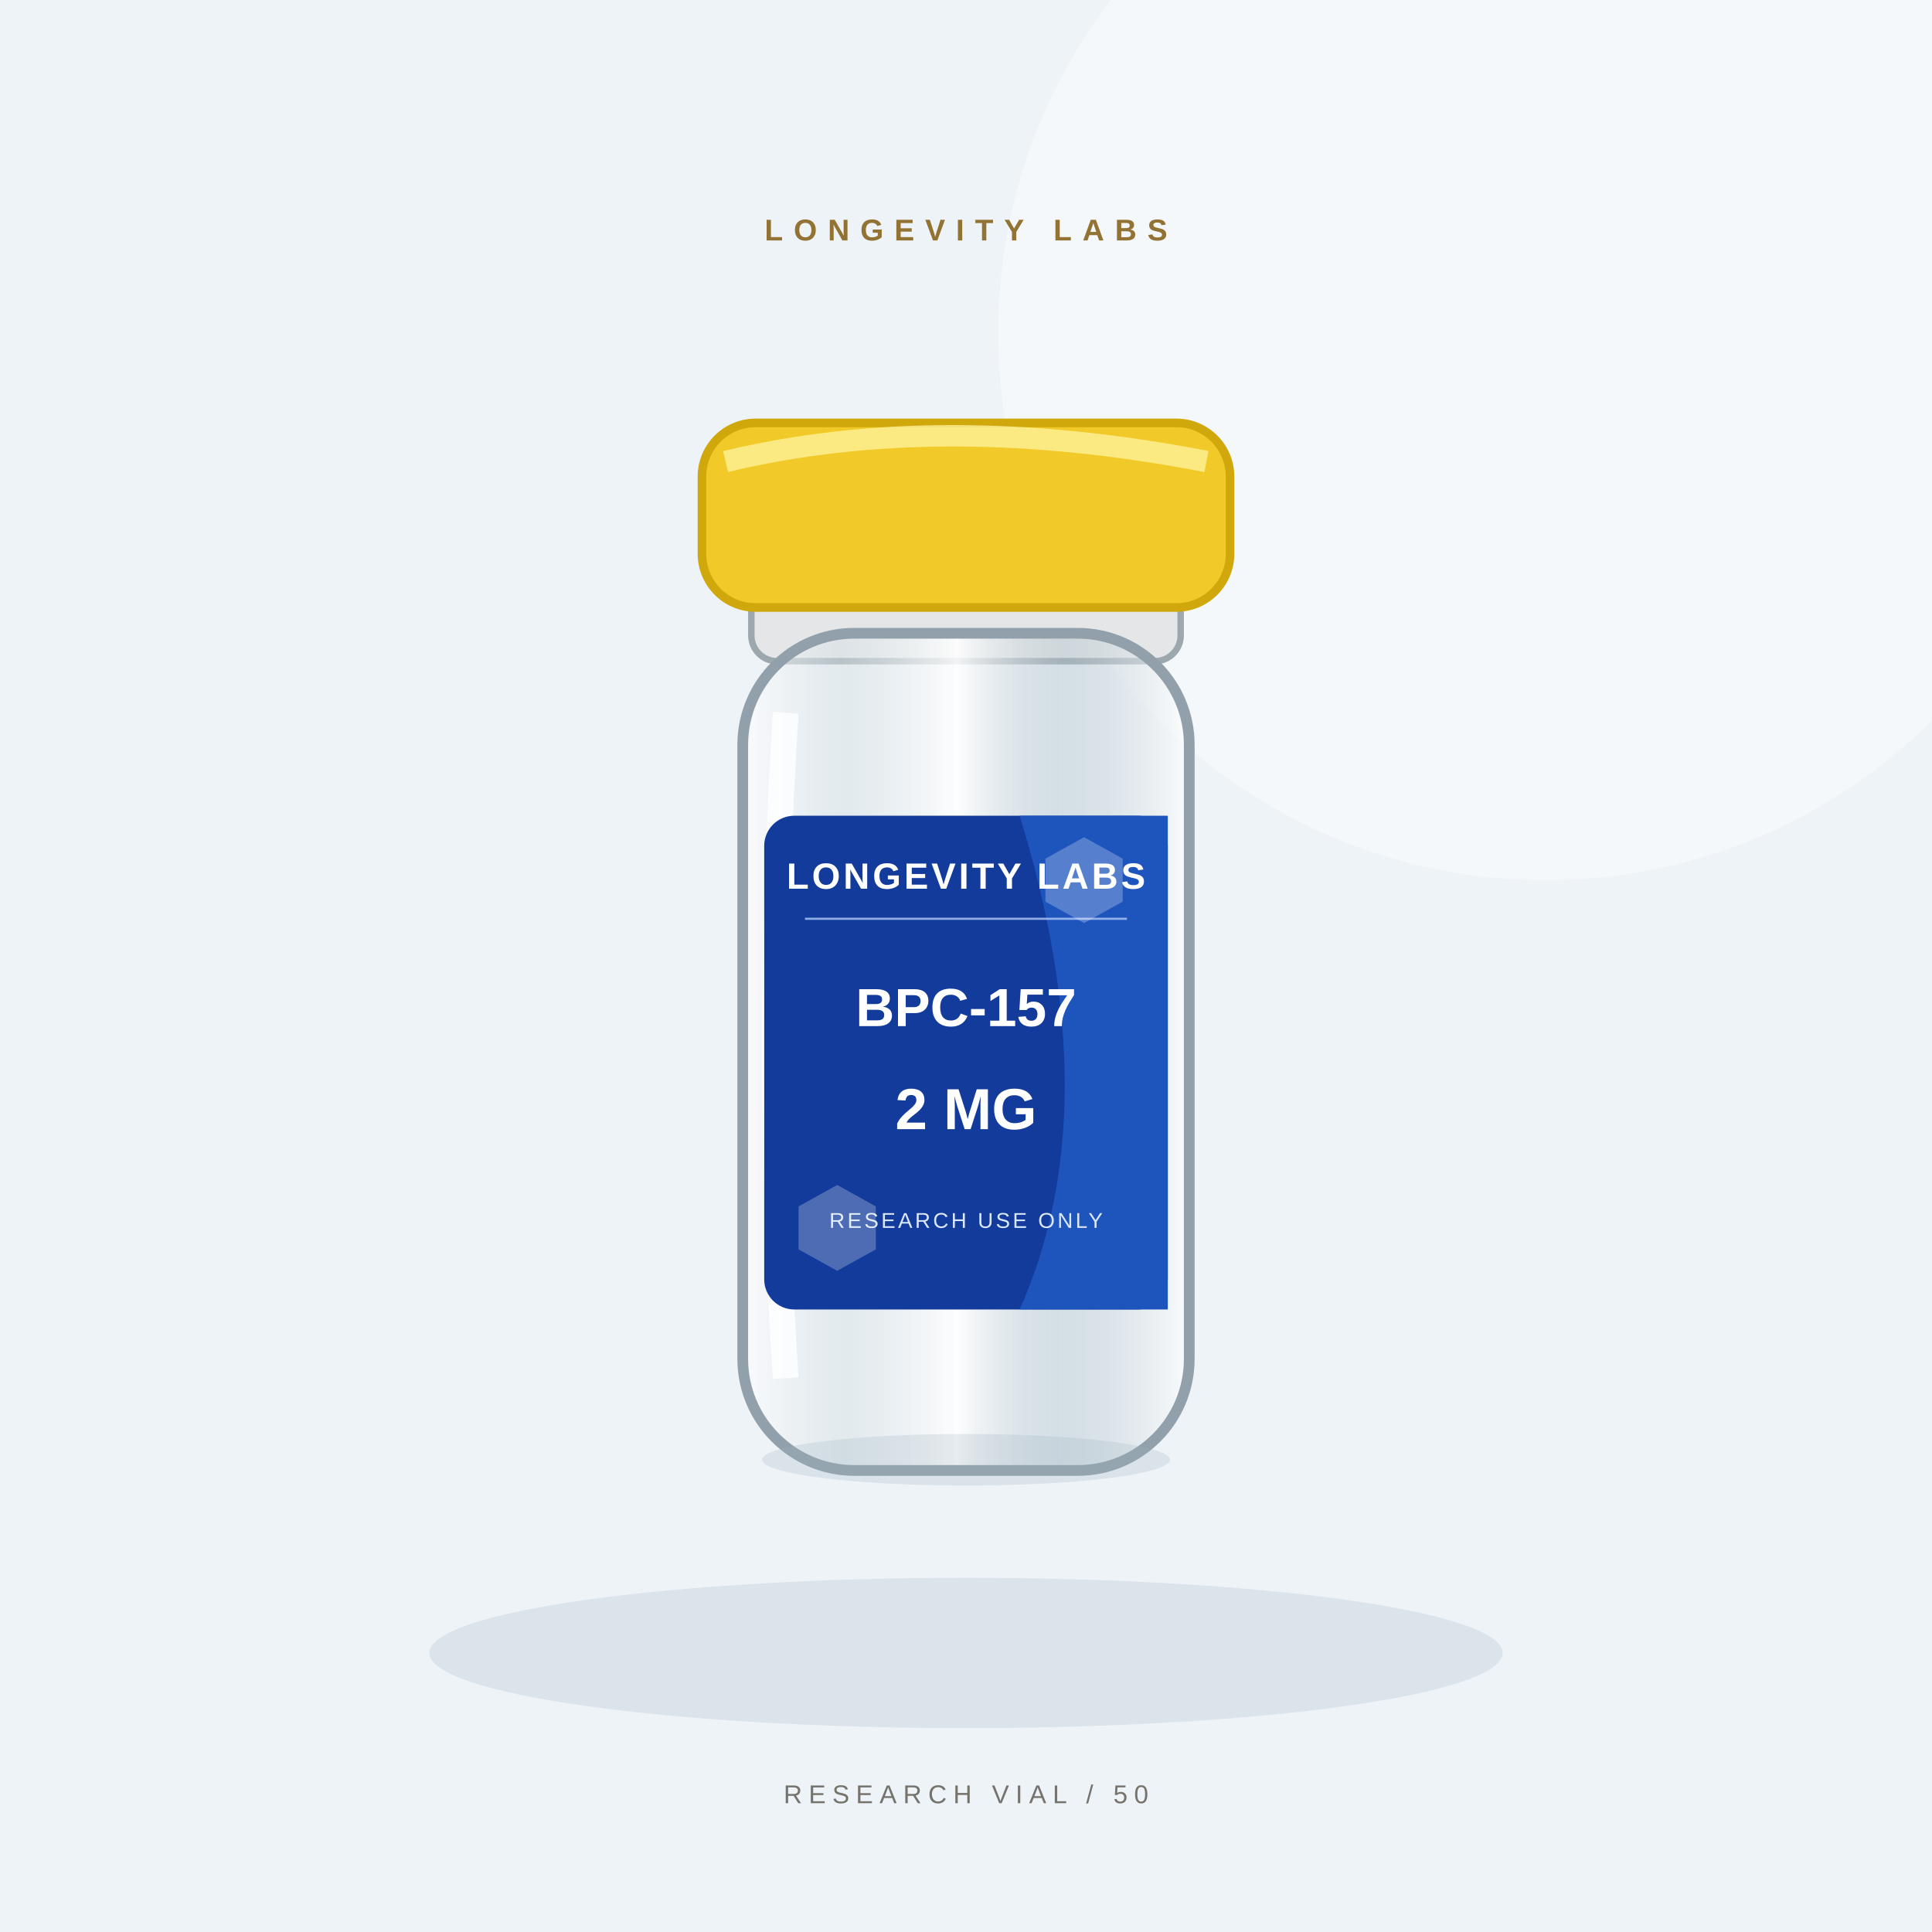
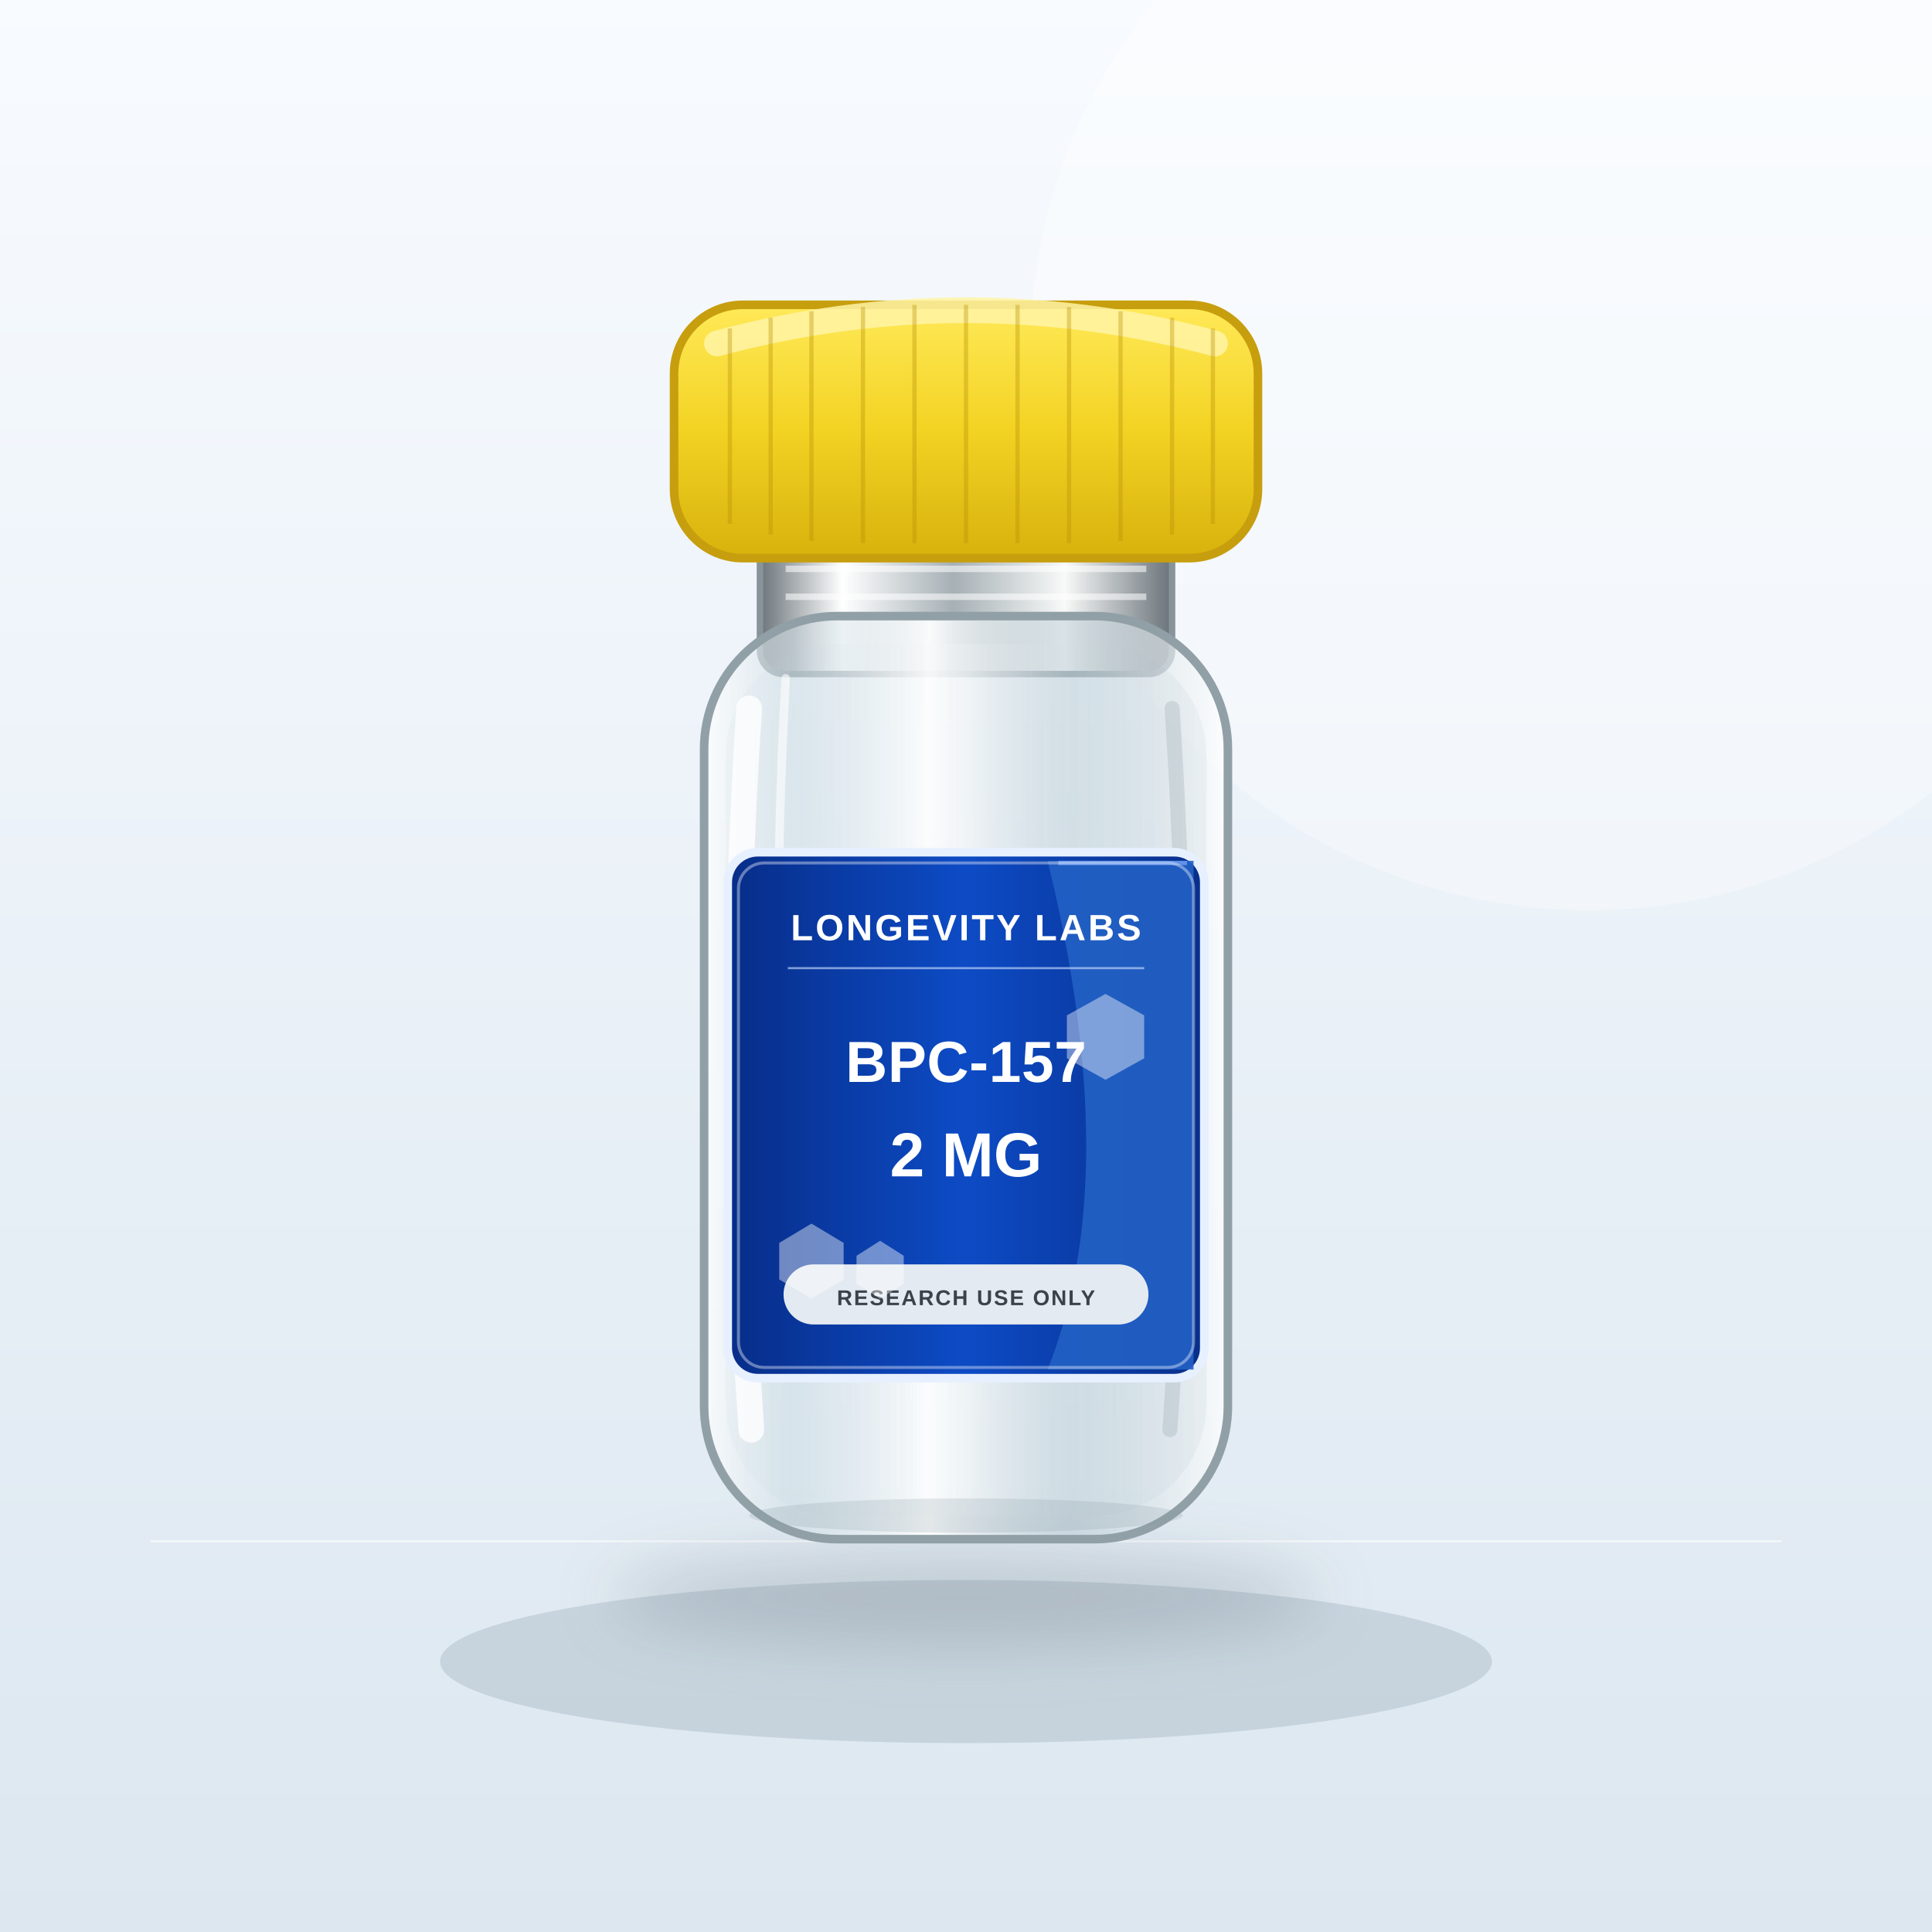
<svg xmlns="http://www.w3.org/2000/svg" width="900" height="900" viewBox="0 0 900 900" role="img" aria-labelledby="title desc">
  <defs>
+     <linearGradient id="vialBg" x2="0" y2="1">
+       <stop stop-color="#f8fbff" />
+       <stop offset="1" stop-color="#dce7f0" />
+     </linearGradient>
+     <linearGradient id="silver" x2="1">
+       <stop stop-color="#6c757b" />
+       <stop offset=".2" stop-color="#fff" />
+       <stop offset=".47" stop-color="#a6b0b5" />
+       <stop offset=".74" stop-color="#f8f9f8" />
+       <stop offset="1" stop-color="#69737a" />
+     </linearGradient>
+     <linearGradient id="yellowCap" x2="0" y2="1">
+       <stop stop-color="#ffe958" />
+       <stop offset=".48" stop-color="#f3d324" />
+       <stop offset="1" stop-color="#d7b20c" />
+     </linearGradient>
+     <linearGradient id="vialGlass" x2="1">
+       <stop stop-color="#fff" stop-opacity=".78" />
+       <stop offset=".17" stop-color="#cedde4" stop-opacity=".5" />
+       <stop offset=".43" stop-color="#fff" stop-opacity=".92" />
+       <stop offset=".7" stop-color="#b8cbd4" stop-opacity=".48" />
+       <stop offset="1" stop-color="#fff" stop-opacity=".8" />
+     </linearGradient>
+     <linearGradient id="innerGlass" x2="1">
+       <stop stop-color="#a8c1ca" stop-opacity=".2" />
+       <stop offset=".5" stop-color="#fff" stop-opacity=".5" />
+       <stop offset="1" stop-color="#91a9b2" stop-opacity=".28" />
+     </linearGradient>
+     <linearGradient id="labelBlue" x2="1">
+       <stop stop-color="#072d88" />
+       <stop offset=".5" stop-color="#0d4bc5" />
+       <stop offset="1" stop-color="#082e8a" />
+     </linearGradient>
    <linearGradient id="clearGlass" x2="1">
      <stop stop-color="#fff" stop-opacity=".72" />
      <stop offset=".22" stop-color="#d5e0e4" stop-opacity=".48" />
      <stop offset=".48" stop-color="#fff" stop-opacity=".86" />
      <stop offset=".72" stop-color="#aec0c9" stop-opacity=".4" />
      <stop offset="1" stop-color="#fff" stop-opacity=".72" />
    </linearGradient>
    <linearGradient id="goldMetal" x2="1">
      <stop stop-color="#8a713d" />
      <stop offset=".25" stop-color="#f2d879" />
      <stop offset=".53" stop-color="#b18d2e" />
      <stop offset=".8" stop-color="#f5da77" />
      <stop offset="1" stop-color="#96782b" />
    </linearGradient>
    <linearGradient id="darkGlass" x2="1">
      <stop stop-color="#080b0c" />
      <stop offset=".26" stop-color="#25292a" />
      <stop offset=".5" stop-color="#090b0b" />
      <stop offset=".76" stop-color="#242727" />
      <stop offset="1" stop-color="#080a0a" />
    </linearGradient>
+     <filter id="softShadow" x="-50%" y="-100%" width="200%" height="300%">
+       <feGaussianBlur stdDeviation="14" />
+     </filter>
  </defs>
-   <rect width="900" height="900" fill="#eef3f8" />
-   <ellipse cx="450" cy="770" rx="250" ry="35" fill="#a8b9ca" opacity=".28" />
-   <circle cx="720" cy="155" r="255" fill="#fff" opacity=".38" />
+   <rect width="900" height="900" fill="url(#vialBg)" />
+   <ellipse cx="450" cy="774" rx="245" ry="38" fill="#6d8290" opacity=".22" />
+   <circle cx="740" cy="164" r="260" fill="#fff" opacity=".34" />
+   <path d="M70 718h760" stroke="#fff" stroke-opacity=".58" />
  <g>
    <g>
-       <rect x="350" y="246" width="200" height="62" rx="12" fill="#e4e6e8" stroke="#9ca7ae" stroke-width="3" />
-       <rect x="327" y="197" width="246" height="86" rx="25" fill="#f1c928" stroke="#d1a80b" stroke-width="4" />
-       <path d="M338 215q100-24 224 0" fill="none" stroke="#fff6a4" stroke-width="10" opacity=".72" />
-       <rect x="346" y="295" width="208" height="390" rx="52" fill="url(#clearGlass)" stroke="#91a0aa" stroke-width="5" />
-       <path d="M366 332q-10 160 0 310" fill="none" stroke="#fff" stroke-width="12" opacity=".8" />
-       <ellipse cx="450" cy="680" rx="95" ry="12" fill="#9eb4c0" opacity=".25" />
-       <rect x="356" y="380" width="188" height="230" rx="14" fill="#123b9b" />
-       <path d="M475 380h69v230h-69q42-94 0-230" fill="#1e55bd" />
-       <text x="450" y="414" text-anchor="middle" fill="#fff" font-family="Arial,sans-serif" font-size="17" font-weight="700" letter-spacing="1.4">LONGEVITY LABS</text>
-       <path d="M375 428h150" stroke="#b7d2ff" opacity=".75" />
-       <text x="450" y="478" text-anchor="middle" fill="#fff" font-family="Arial,sans-serif" font-size="25" font-weight="800">BPC-157</text>
-       <text x="450" y="526" text-anchor="middle" fill="#fff" font-family="Arial,sans-serif" font-size="27" font-weight="800">2 MG</text>
-       <text x="450" y="572" text-anchor="middle" fill="#dbe8ff" font-family="Arial,sans-serif" font-size="10" letter-spacing="1.2">RESEARCH USE ONLY</text>
-       <g fill="#fff" opacity=".25">
-         <path d="m505 390 18 10v20l-18 10-18-10v-20z" />
-         <path d="m390 552 18 10v20l-18 10-18-10v-20z" />
+       <ellipse cx="450" cy="744" rx="166" ry="22" fill="#52616a" opacity=".22" filter="url(#softShadow)" />
+       <rect x="354" y="239" width="192" height="75" rx="11" fill="url(#silver)" stroke="#88949a" stroke-width="3" />
+       <path d="M366 252h168M366 265h168M366 278h168" stroke="#fff" stroke-opacity=".55" stroke-width="3" />
+       <rect x="314" y="142" width="272" height="118" rx="32" fill="url(#yellowCap)" stroke="#c79e0d" stroke-width="4" />
+       <path d="M334 160Q450 129 566 160" fill="none" stroke="#fff4a6" stroke-width="12" stroke-linecap="round" opacity=".84" />
+       <g stroke="#b88f08" stroke-opacity=".37" stroke-width="2">
+         <path d="M340 153v91M359 148v101M378 145v107M402 143v110M426 142v111M450 142v111M474 142v111M498 143v110M522 145v107M546 148v101M565 153v91" />
      </g>
+       <rect x="328" y="287" width="244" height="430" rx="62" fill="url(#vialGlass)" stroke="#91a0a7" stroke-width="4" />
+       <rect x="338" y="300" width="224" height="406" rx="52" fill="url(#innerGlass)" opacity=".34" />
+       <path d="M349 330Q338 493 350 666" fill="none" stroke="#fff" stroke-width="12" stroke-linecap="round" opacity=".78" />
+       <path d="M366 316Q359 445 366 558" fill="none" stroke="#fff" stroke-width="4" stroke-linecap="round" opacity=".6" />
+       <path d="M546 330Q557 493 545 666" fill="none" stroke="#90a1a9" stroke-width="7" stroke-linecap="round" opacity=".28" />
+       <ellipse cx="450" cy="706" rx="101" ry="8" fill="#879aa4" opacity=".22" />
+       <rect x="339" y="397" width="222" height="245" rx="14" fill="url(#labelBlue)" stroke="#e7f0ff" stroke-width="4" />
+       <path d="M488 401h68v237h-68q36-90 0-237" fill="#2260c4" opacity=".9" />
+       <path d="M493 402h60" stroke="#71a2f3" stroke-width="2" opacity=".76" />
+       <text x="450" y="438" text-anchor="middle" fill="#fff" font-family="Arial,sans-serif" font-size="17" font-weight="800" letter-spacing="1.1">LONGEVITY LABS</text>
+       <path d="M367 451h166" stroke="#c8dcff" stroke-opacity=".62" />
+       <text x="450" y="504" text-anchor="middle" fill="#fff" font-family="Arial,sans-serif" font-size="27" font-weight="800" letter-spacing=".2">BPC-157</text>
+       <text x="450" y="548" text-anchor="middle" fill="#fff" font-family="Arial,sans-serif" font-size="29" font-weight="800">2 MG</text>
+       <rect x="365" y="589" width="170" height="28" rx="14" fill="#e4eaf1" />
+       <text x="450" y="608" text-anchor="middle" fill="#39434b" font-family="Arial,sans-serif" font-size="10" font-weight="700" letter-spacing=".7">RESEARCH USE ONLY</text>
+       <g fill="#fff" opacity=".42">
+         <path d="m515 463 18 10v20l-18 10-18-10v-20z" />
+         <path d="m378 570 15 9v17l-15 9-15-9v-17z" />
+         <path d="m410 578 11 7v13l-11 7-11-7v-13z" />
+       </g>
+       <rect x="344" y="402" width="212" height="235" rx="12" fill="none" stroke="#f5f8ff" stroke-opacity=".4" stroke-width="1.4" />
    </g>
  </g>
-   <text x="450" y="112" text-anchor="middle" fill="#927333" font-family="Arial,sans-serif" font-size="14" font-weight="700" letter-spacing="5">LONGEVITY LABS</text>
-   <text x="450" y="840" text-anchor="middle" fill="#76736c" font-family="Arial,sans-serif" font-size="12" letter-spacing="3">RESEARCH VIAL / 50</text>
</svg>
